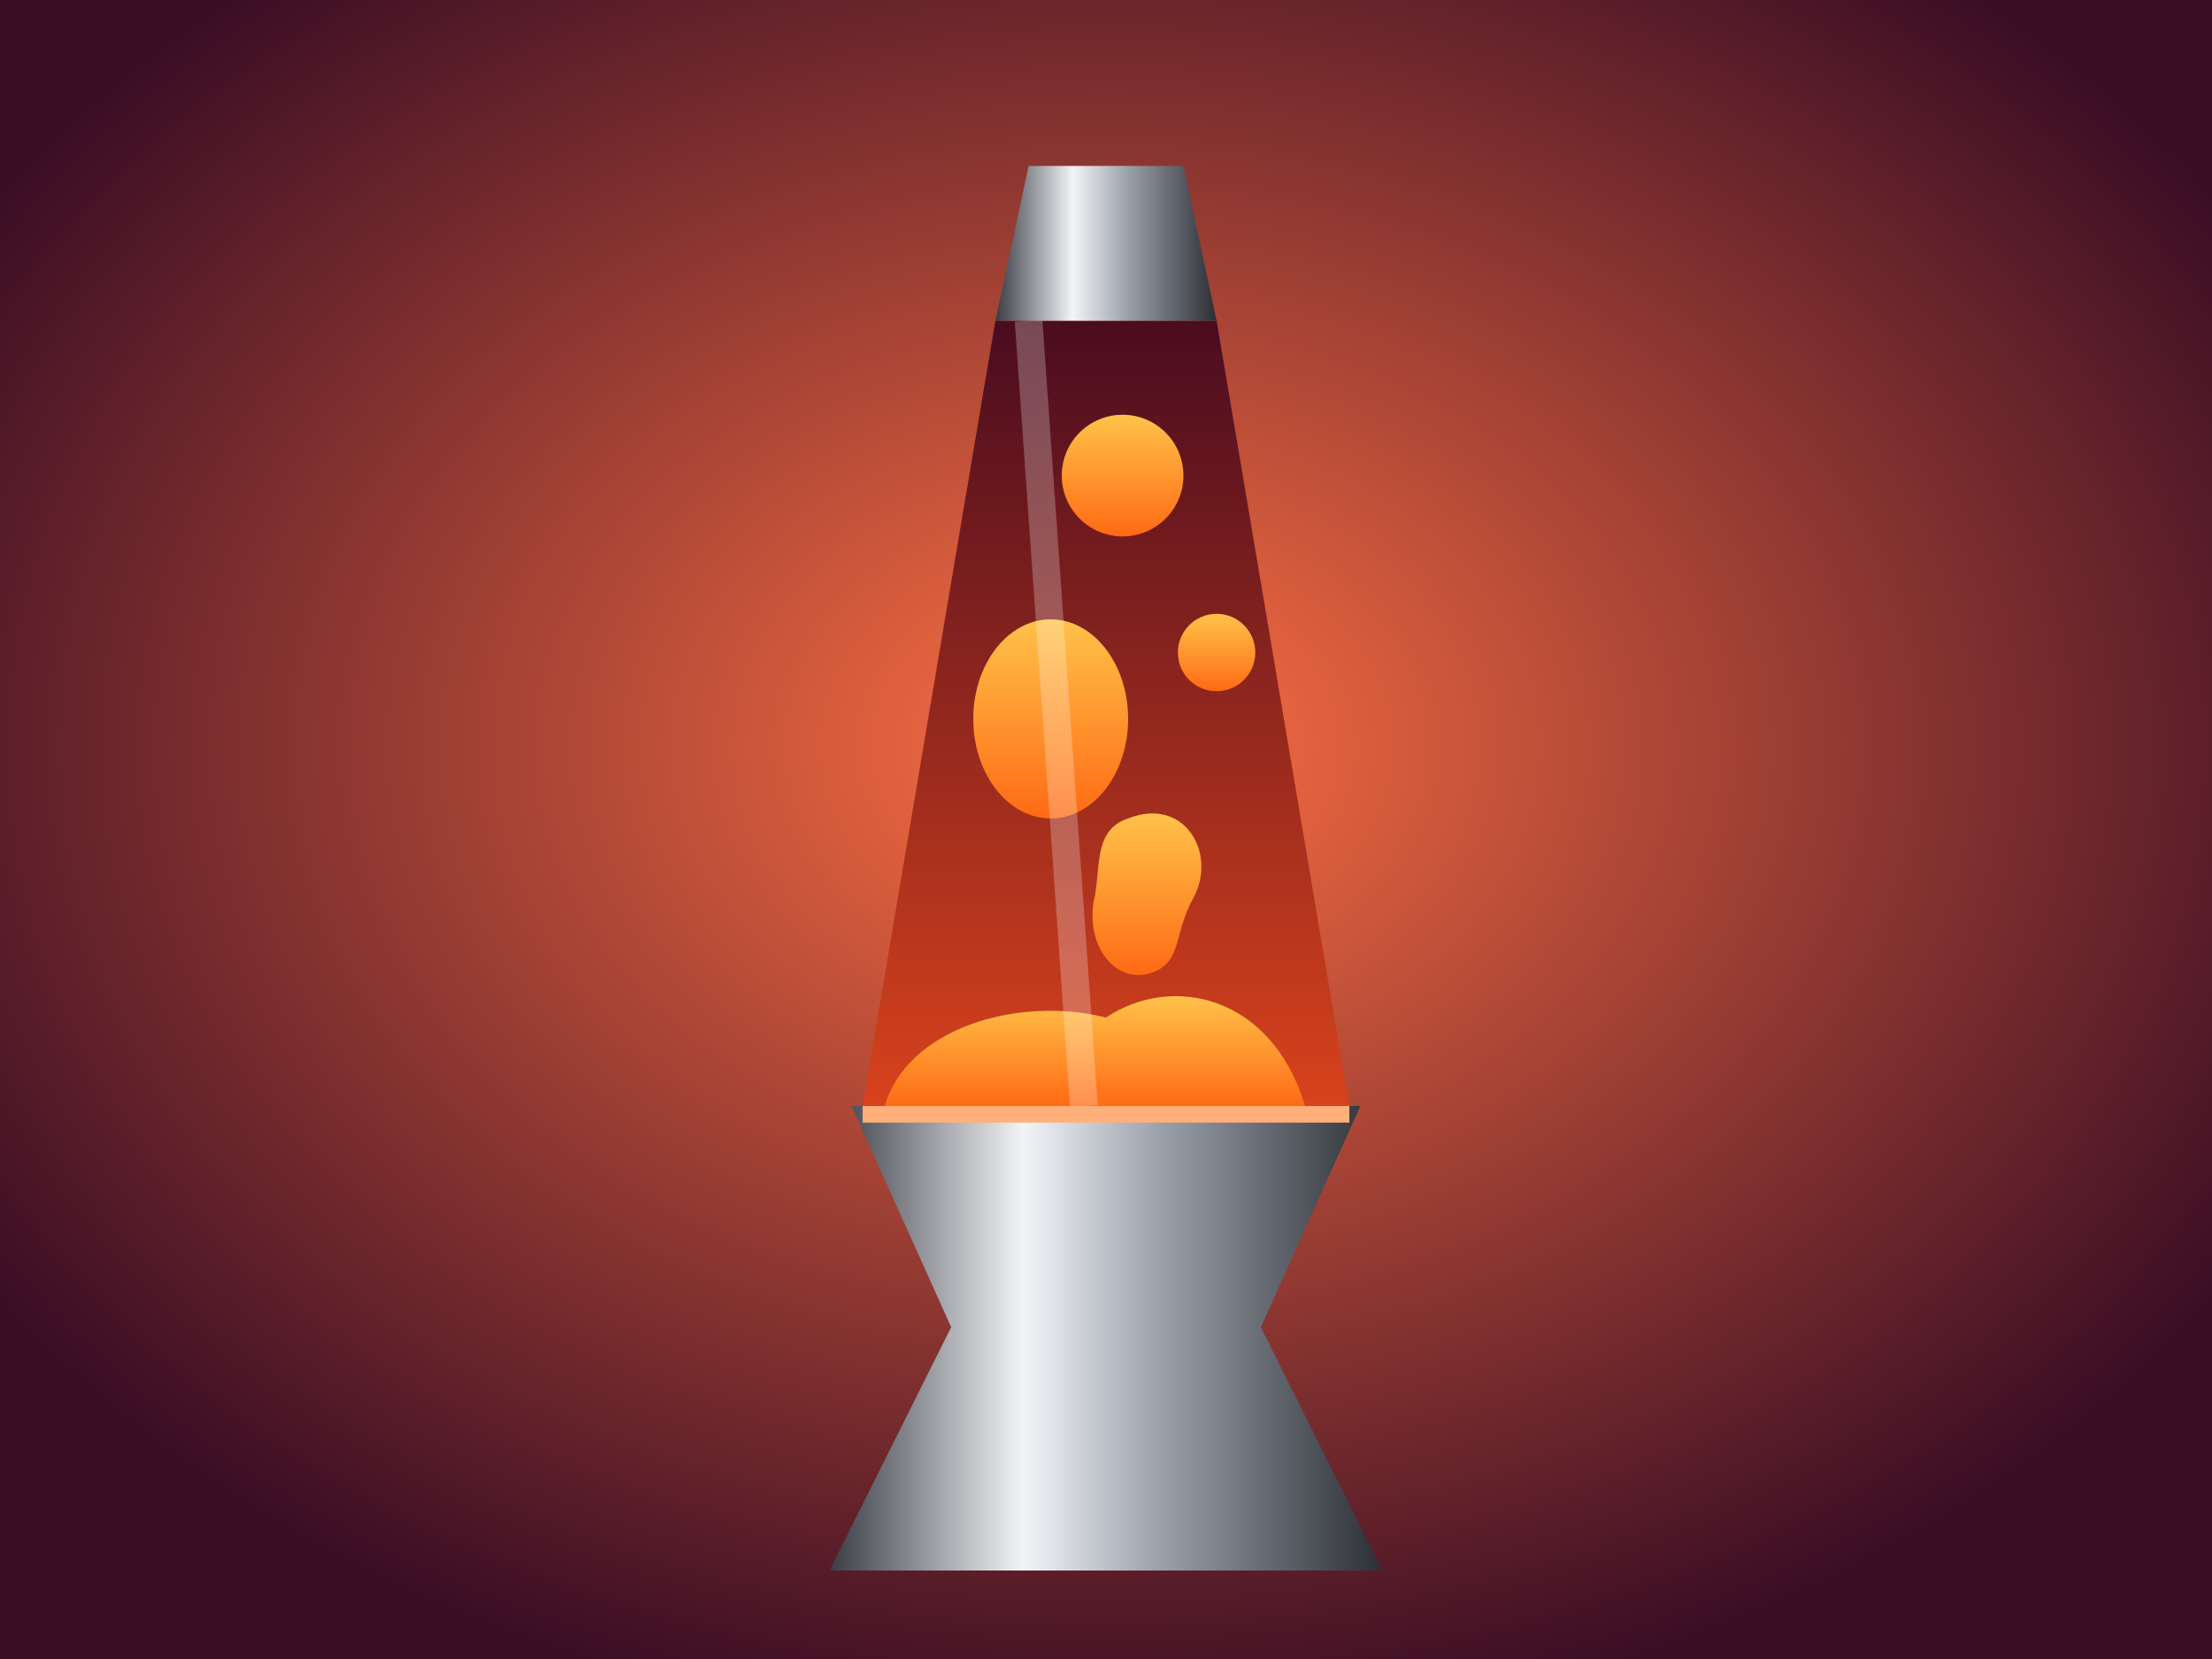
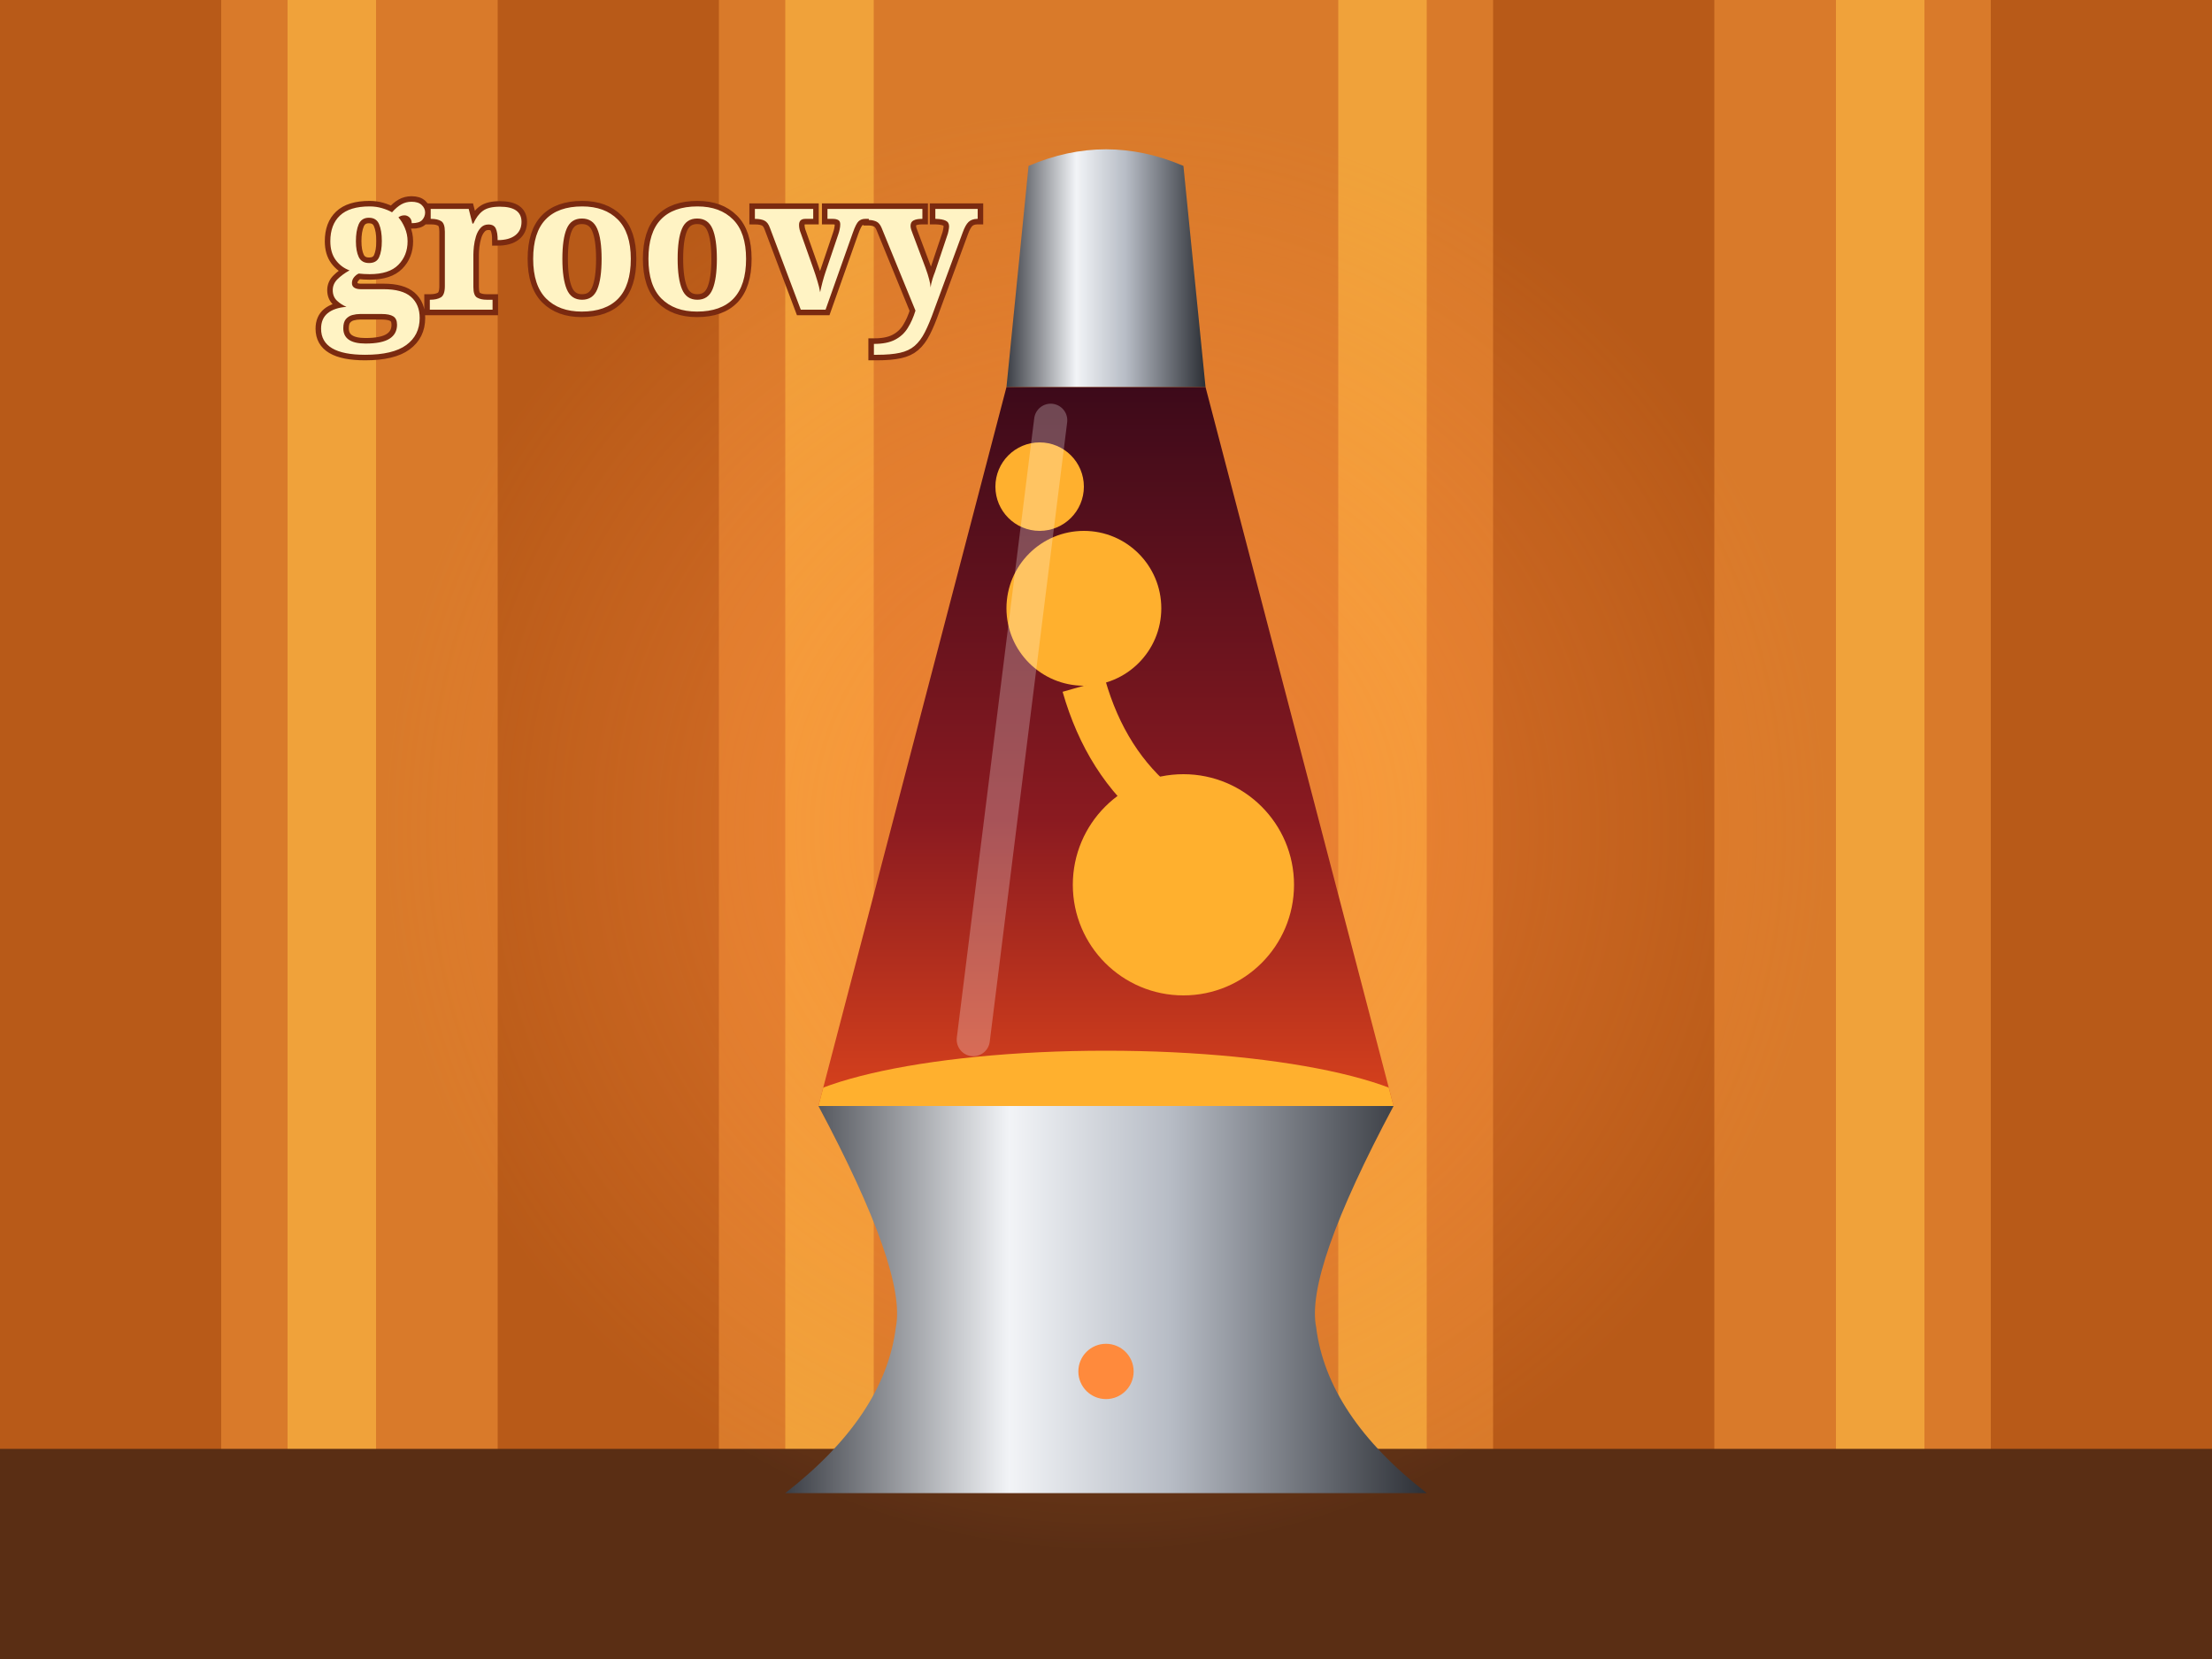
<svg xmlns="http://www.w3.org/2000/svg" viewBox="0 0 400 300">
  <defs>
-     <radialGradient id="r" cx=".5" cy=".45" r=".6">
-       <stop offset="0" stop-color="#ff7043" />
-       <stop offset="1" stop-color="#3a0d24" />
-     </radialGradient>
-     <linearGradient id="l" x1="0" y1="0" x2="0" y2="1">
-       <stop offset="0" stop-color="#4a0c1f" />
+     <linearGradient id="lq" x1="0" y1="0" x2="0" y2="1">
+       <stop offset="0" stop-color="#3d0a1a" />
+       <stop offset=".6" stop-color="#8a1a20" />
      <stop offset="1" stop-color="#d8421c" />
    </linearGradient>
-     <linearGradient id="m" x1="0" y1="0" x2="1" y2="0">
+     <linearGradient id="mt" x1="0" y1="0" x2="1" y2="0">
      <stop offset="0" stop-color="#3a3d44" />
      <stop offset=".35" stop-color="#f2f4f7" />
-       <stop offset=".6" stop-color="#9aa0aa" />
+       <stop offset=".6" stop-color="#b7bcc5" />
      <stop offset="1" stop-color="#2c2f35" />
    </linearGradient>
-     <linearGradient id="w" x1="0" y1="0" x2="0" y2="1">
-       <stop offset="0" stop-color="#ffc24a" />
-       <stop offset="1" stop-color="#ff6a14" />
-     </linearGradient>
+     <radialGradient id="gw">
+       <stop offset="0" stop-color="#ff8a3c" stop-opacity=".6" />
+       <stop offset="1" stop-color="#ff8a3c" stop-opacity="0" />
+     </radialGradient>
+     <clipPath id="c">
+       <path d="M182 70h36l34 130h-104z" />
+     </clipPath>
  </defs>
-   <rect width="400" height="300" fill="url(#r)" />
-   <path d="M180 58h40l24 142h-88z" fill="url(#l)" />
-   <g fill="url(#w)">
-     <circle cx="203" cy="86" r="11" />
-     <ellipse cx="190" cy="130" rx="14" ry="18" />
-     <path d="M204 148c10-4 16 6 12 14-4 7-2 12-8 14-7 2-12-6-10-14 1-6 0-12 6-14z" />
-     <circle cx="220" cy="118" r="7" />
-     <path d="M160 200c4-14 24-20 40-16 12-8 30-4 36 16z" />
+   <rect width="400" height="300" fill="#d97a2a" />
+   <g fill="#b85a18">
+     <rect x="0" width="40" height="300" />
+     <rect x="90" width="40" height="300" />
+     <rect x="270" width="40" height="300" />
+     <rect x="360" width="40" height="300" />
  </g>
-   <path d="M186 58l10 142" stroke="#fff" stroke-opacity=".25" stroke-width="5" />
-   <path d="M186 30h28l6 28h-40z" fill="url(#m)" />
-   <path d="M154 200h92l-18 40 22 44h-100l22-44z" fill="url(#m)" />
-   <rect x="156" y="200" width="88" height="3" fill="#ffb07a" />
+   <g fill="#f0a23a">
+     <rect x="52" width="16" height="300" />
+     <rect x="142" width="16" height="300" />
+     <rect x="242" width="16" height="300" />
+     <rect x="332" width="16" height="300" />
+   </g>
+   <rect y="262" width="400" height="38" fill="#5a2e14" />
+   <circle cx="200" cy="150" r="130" fill="url(#gw)" />
+   <path d="M186 30q14-6 28 0l4 40h-36z" fill="url(#mt)" />
+   <path d="M182 70h36l34 130h-104z" fill="url(#lq)" />
+   <g clip-path="url(#c)" fill="#ffb02e">
+     <circle cx="196" cy="110" r="14" />
+     <circle cx="214" cy="160" r="20" />
+     <circle cx="188" cy="88" r="8" />
+     <ellipse cx="200" cy="204" rx="60" ry="14" />
+     <path d="M196 124q4 14 14 22" stroke="#ffb02e" stroke-width="8" />
+   </g>
+   <path d="M190 76l-14 112" stroke="#fff" stroke-opacity=".25" stroke-width="6" stroke-linecap="round" />
+   <path d="M148 200h104q-16 30-14 40 2 16 20 30h-116q18-14 20-30 2-10-14-40z" fill="url(#mt)" />
+   <circle cx="200" cy="248" r="5" fill="#ff8a3c" />
+   <text x="58" y="56" font-family="Cooper Black,Georgia,serif" font-size="34" font-weight="900" fill="#fff3c4" stroke="#7a2a10" stroke-width="2" paint-order="stroke">groovy</text>
</svg>
